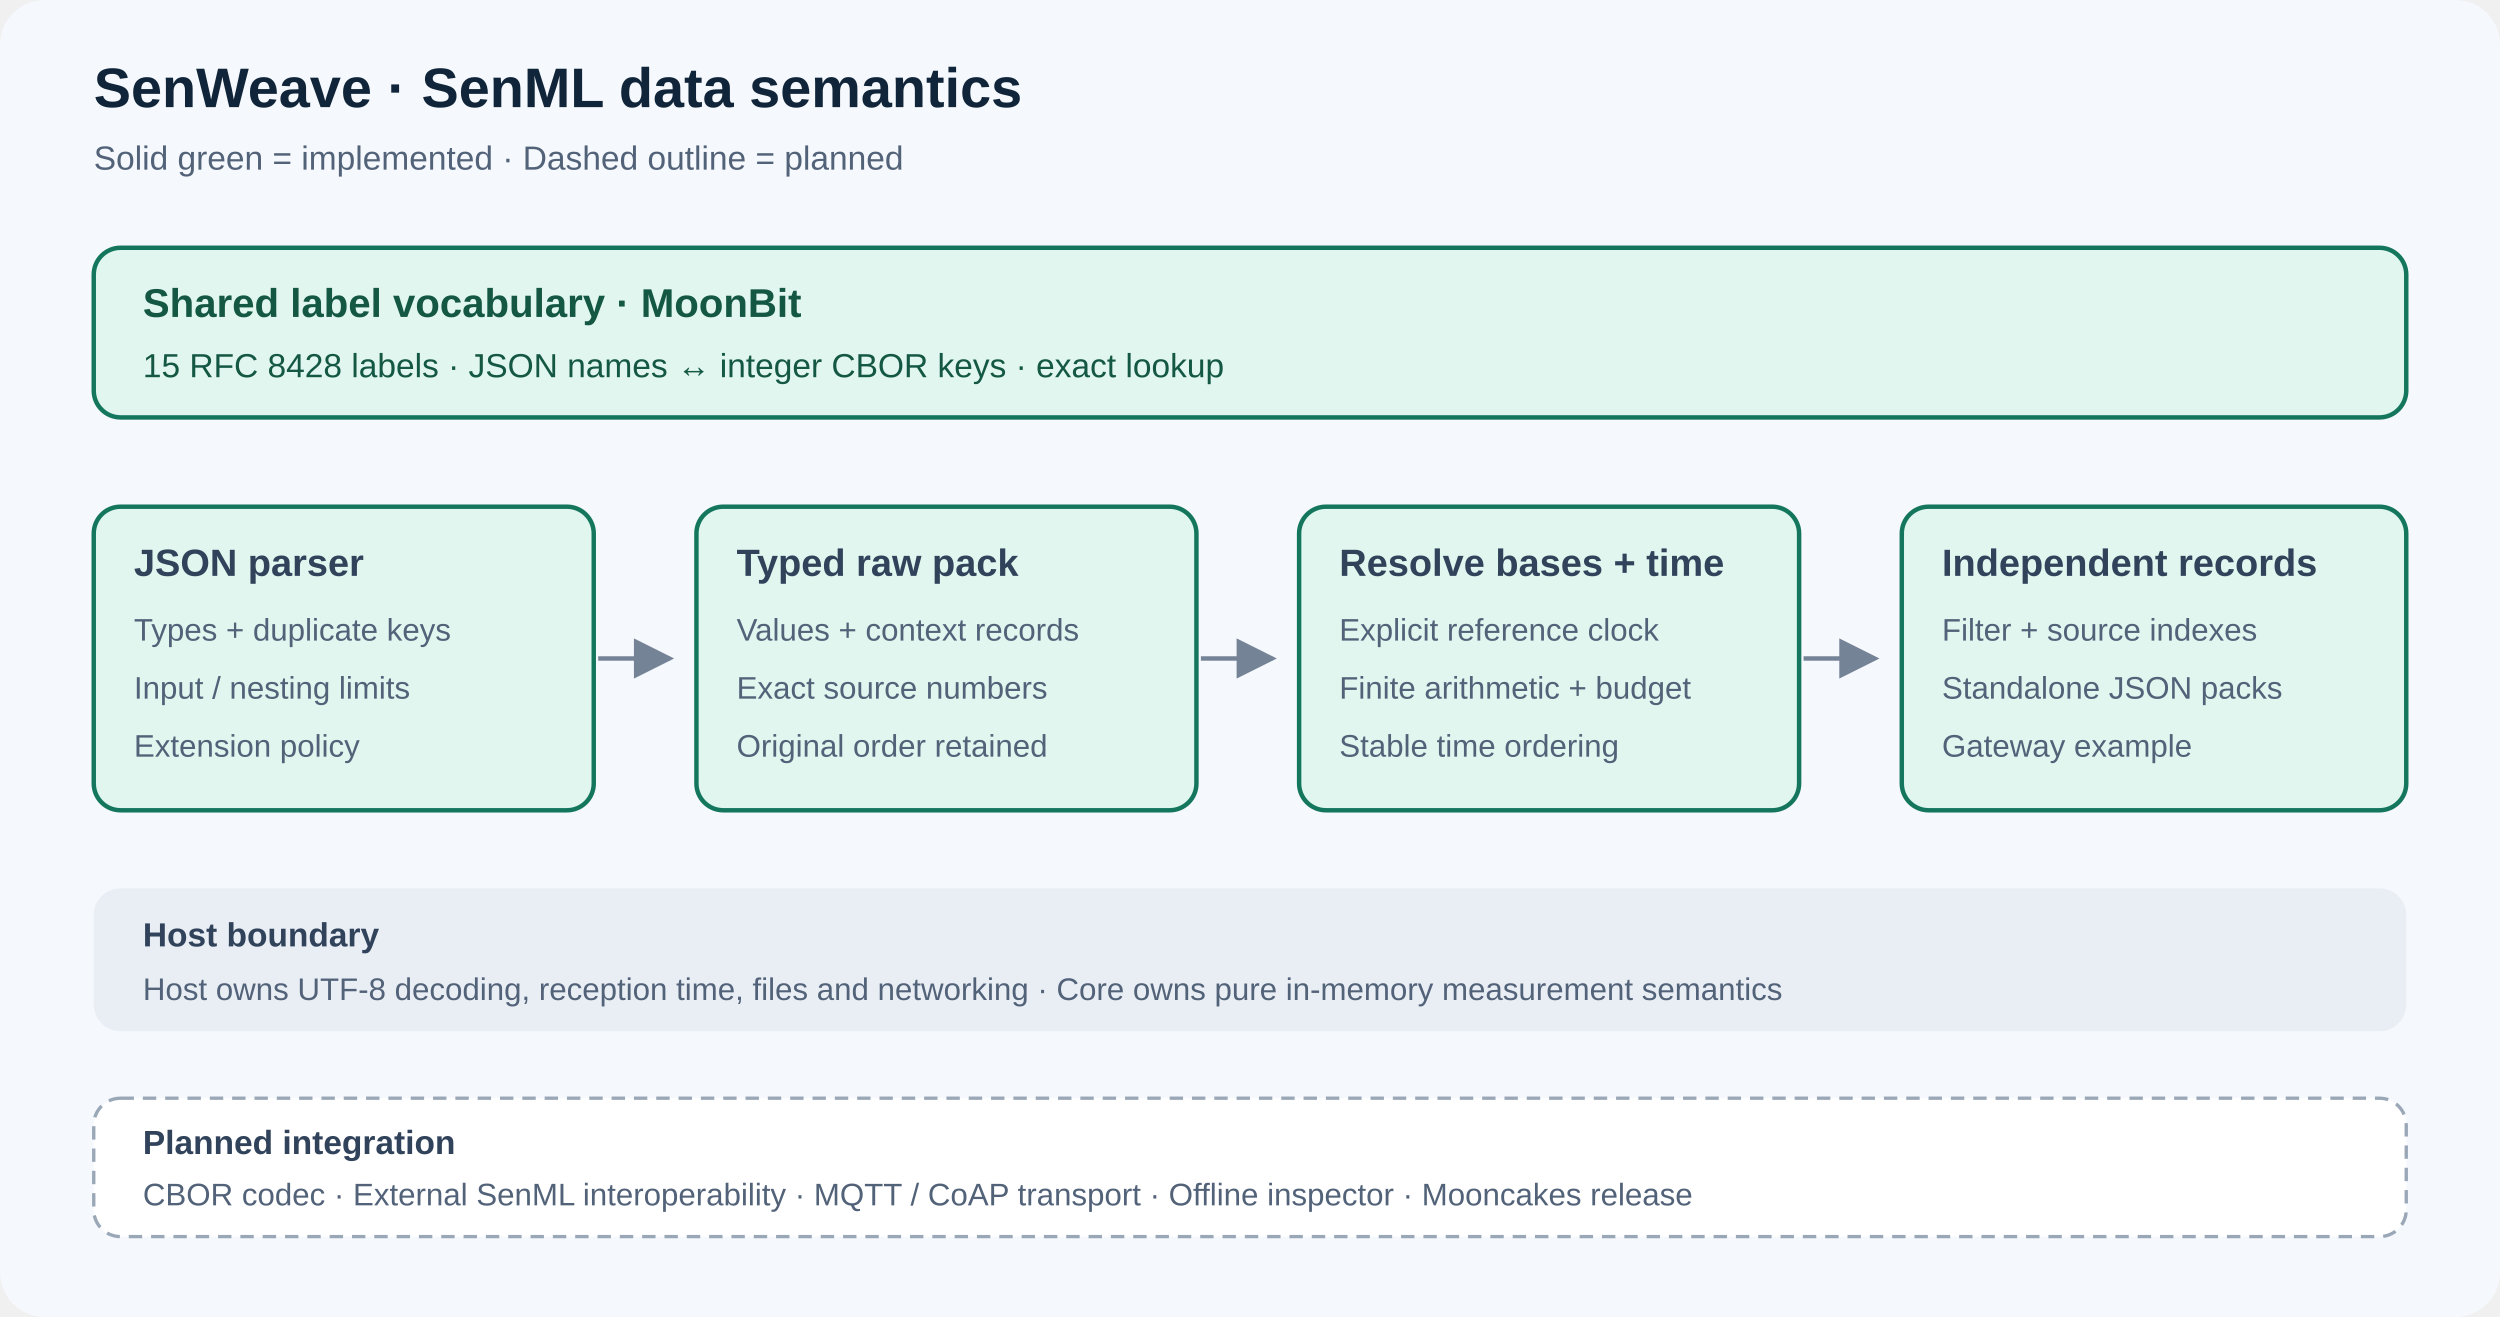
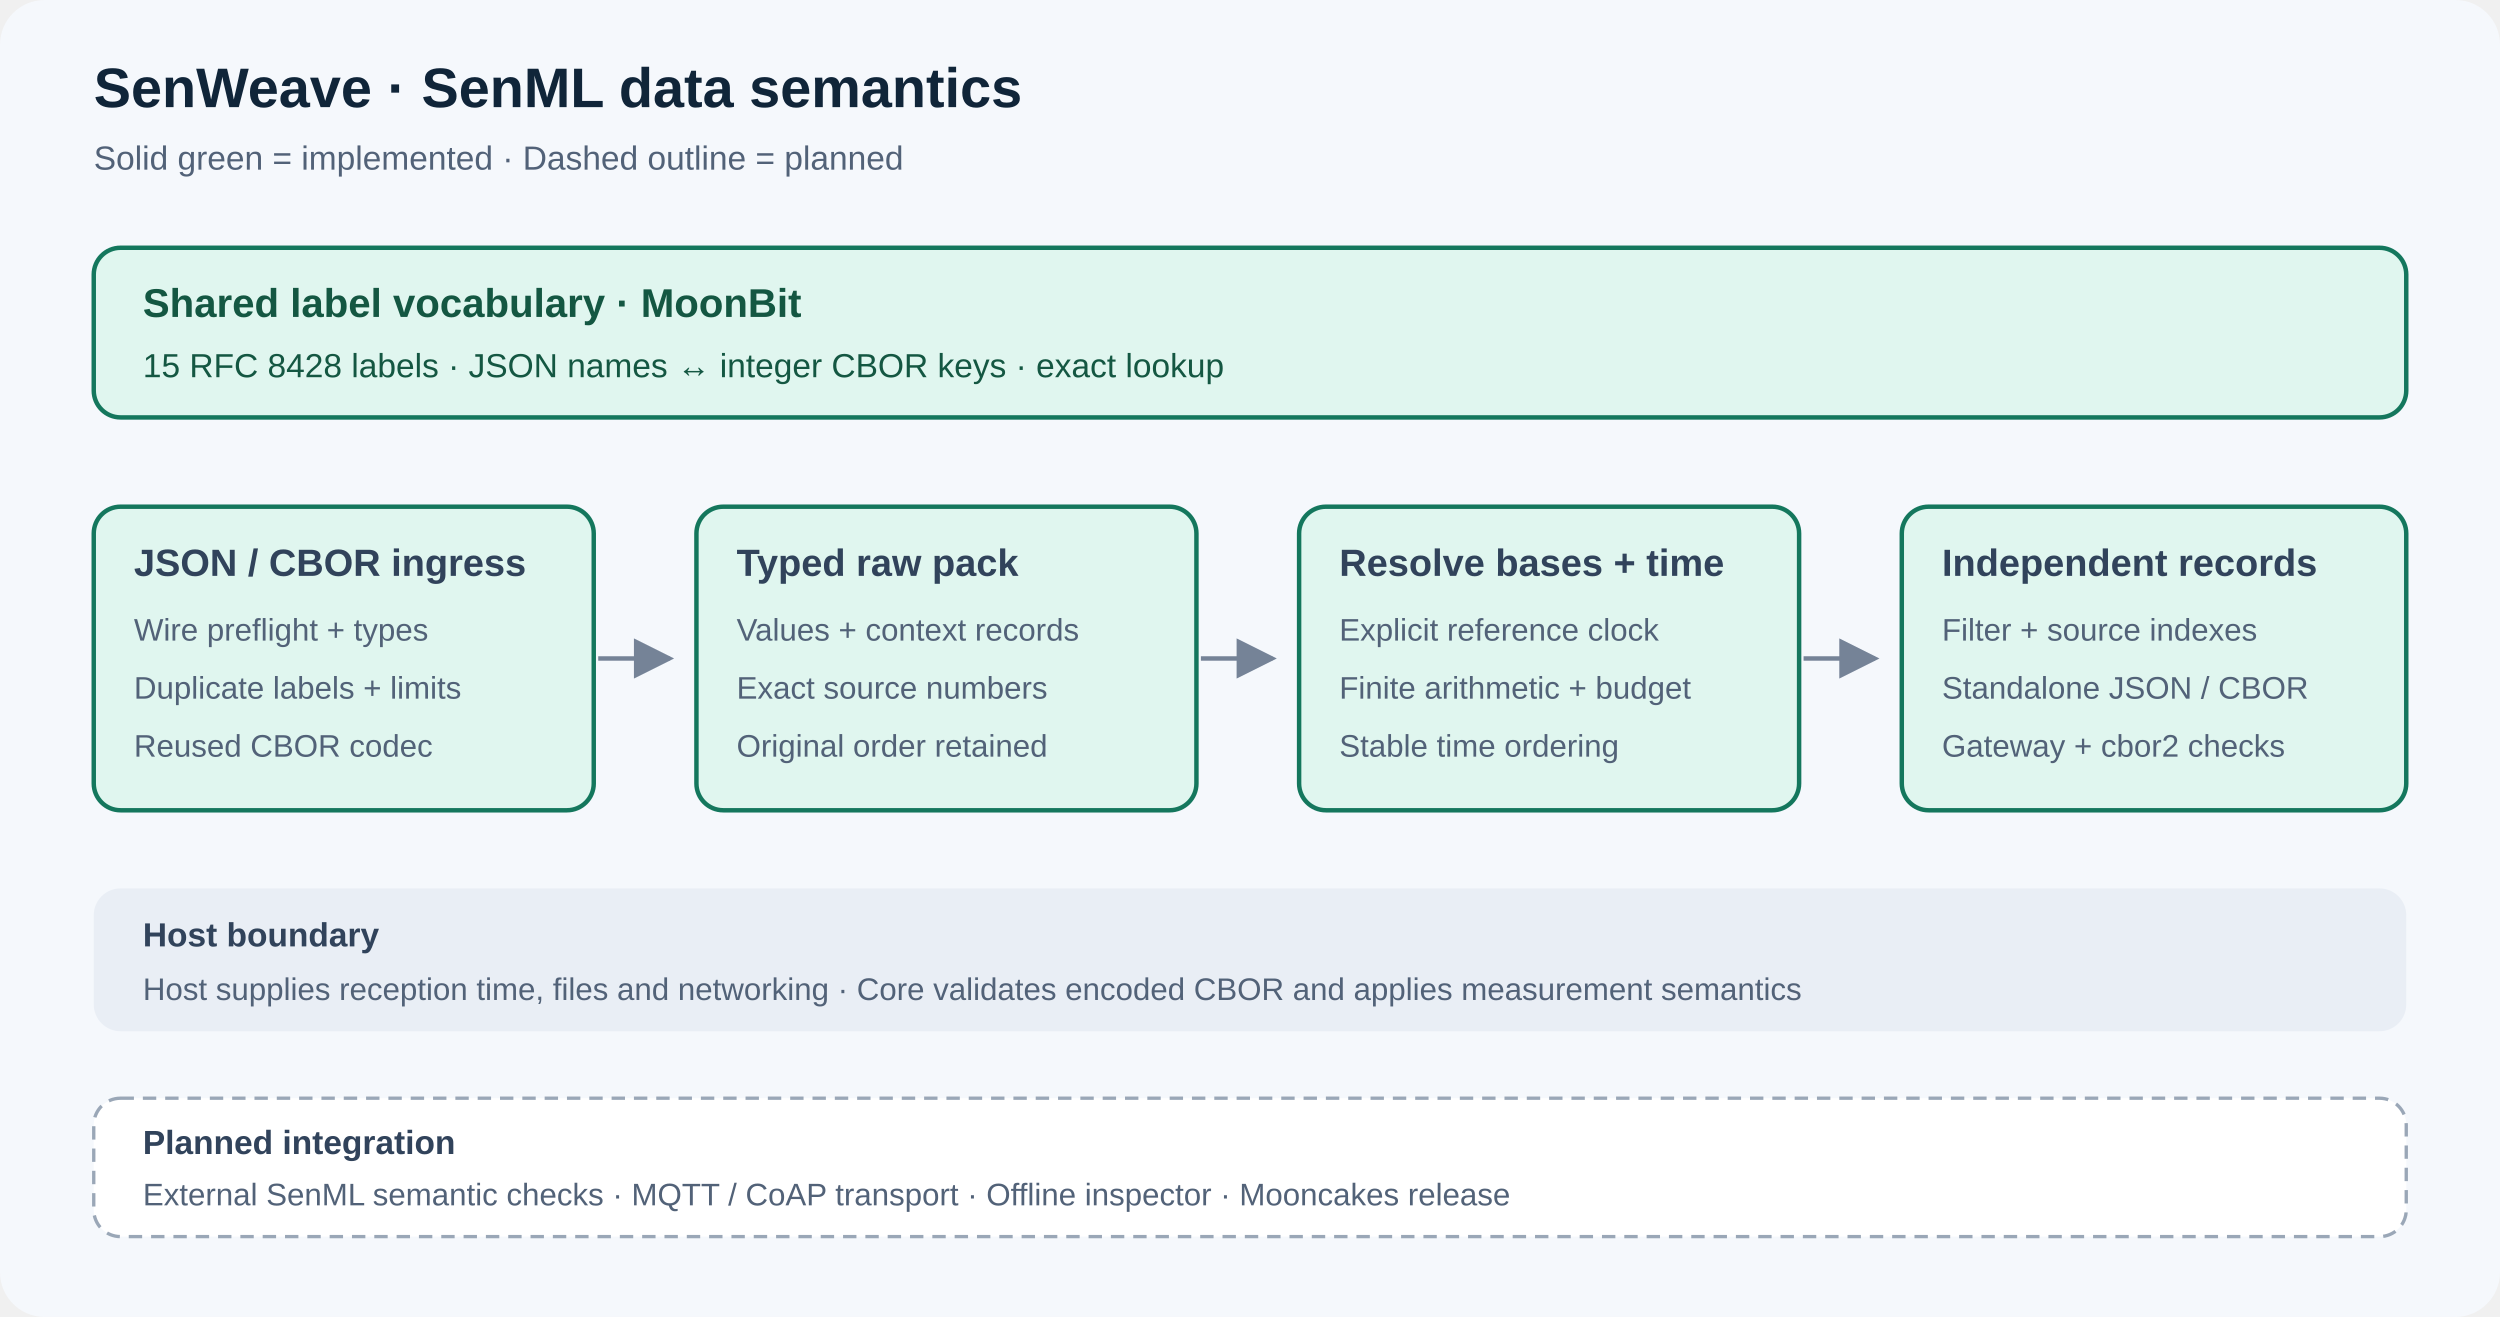
<svg xmlns="http://www.w3.org/2000/svg" width="1120" height="590" viewBox="0 0 1120 590" role="img" aria-labelledby="title desc">
  <defs>
    <marker id="arrow" markerWidth="9" markerHeight="9" refX="8" refY="4.5" orient="auto">
      <path d="M0 0L9 4.5L0 9" fill="#758397" />
    </marker>
  </defs>
  <rect width="1120" height="590" rx="20" fill="#f5f8fc" />
  <g font-family="Segoe UI,Arial,sans-serif">
    <text x="42" y="48" font-size="25" font-weight="700" fill="#102539">SenWeave · SenML data semantics</text>
    <text x="42" y="76" font-size="15" fill="#526278">Solid green = implemented · Dashed outline = planned</text>
    <rect x="42" y="111" width="1036" height="76" rx="12" fill="#e0f6ef" stroke="#14775d" stroke-width="2" />
    <text x="64" y="142" font-size="18" font-weight="600" fill="#145742">Shared label vocabulary · MoonBit</text>
    <text x="64" y="169" font-size="15" fill="#145742">15 RFC 8428 labels · JSON names ↔ integer CBOR keys · exact lookup</text>
    <g fill="#e0f6ef" stroke="#14775d" stroke-width="2">
      <rect x="42" y="227" width="224" height="136" rx="12" />
      <rect x="312" y="227" width="224" height="136" rx="12" />
      <rect x="582" y="227" width="224" height="136" rx="12" />
      <rect x="852" y="227" width="226" height="136" rx="12" />
    </g>
    <g fill="#31435b" font-size="17" font-weight="600">
-       <text x="60" y="258">JSON parser</text>
+       <text x="60" y="258">JSON / CBOR ingress</text>
      <text x="330" y="258">Typed raw pack</text>
      <text x="600" y="258">Resolve bases + time</text>
      <text x="870" y="258">Independent records</text>
    </g>
    <g fill="#526278" font-size="14">
-       <text x="60" y="287">Types + duplicate keys</text>
-       <text x="60" y="313">Input / nesting limits</text>
-       <text x="60" y="339">Extension policy</text>
+       <text x="60" y="287">Wire preflight + types</text>
+       <text x="60" y="313">Duplicate labels + limits</text>
+       <text x="60" y="339">Reused CBOR codec</text>
      <text x="330" y="287">Values + context records</text>
      <text x="330" y="313">Exact source numbers</text>
      <text x="330" y="339">Original order retained</text>
      <text x="600" y="287">Explicit reference clock</text>
      <text x="600" y="313">Finite arithmetic + budget</text>
      <text x="600" y="339">Stable time ordering</text>
      <text x="870" y="287">Filter + source indexes</text>
-       <text x="870" y="313">Standalone JSON packs</text>
-       <text x="870" y="339">Gateway example</text>
+       <text x="870" y="313">Standalone JSON / CBOR</text>
+       <text x="870" y="339">Gateway + cbor2 checks</text>
    </g>
    <g stroke="#758397" stroke-width="2" marker-end="url(#arrow)">
      <path d="M268 295h32" />
      <path d="M538 295h32" />
      <path d="M808 295h32" />
    </g>
    <rect x="42" y="398" width="1036" height="64" rx="12" fill="#e9eef5" />
    <text x="64" y="424" font-size="15" font-weight="600" fill="#31435b">Host boundary</text>
-     <text x="64" y="448" font-size="14" fill="#526278">Host owns UTF-8 decoding, reception time, files and networking · Core owns pure in-memory measurement semantics</text>
+     <text x="64" y="448" font-size="14" fill="#526278">Host supplies reception time, files and networking · Core validates encoded CBOR and applies measurement semantics</text>
    <rect x="42" y="492" width="1036" height="62" rx="12" fill="#fff" stroke="#9aa7b7" stroke-width="1.5" stroke-dasharray="6 4" />
    <text x="64" y="517" font-size="15" font-weight="600" fill="#31435b">Planned integration</text>
-     <text x="64" y="540" font-size="14" fill="#526278">CBOR codec · External SenML interoperability · MQTT / CoAP transport · Offline inspector · Mooncakes release</text>
+     <text x="64" y="540" font-size="14" fill="#526278">External SenML semantic checks · MQTT / CoAP transport · Offline inspector · Mooncakes release</text>
  </g>
</svg>
